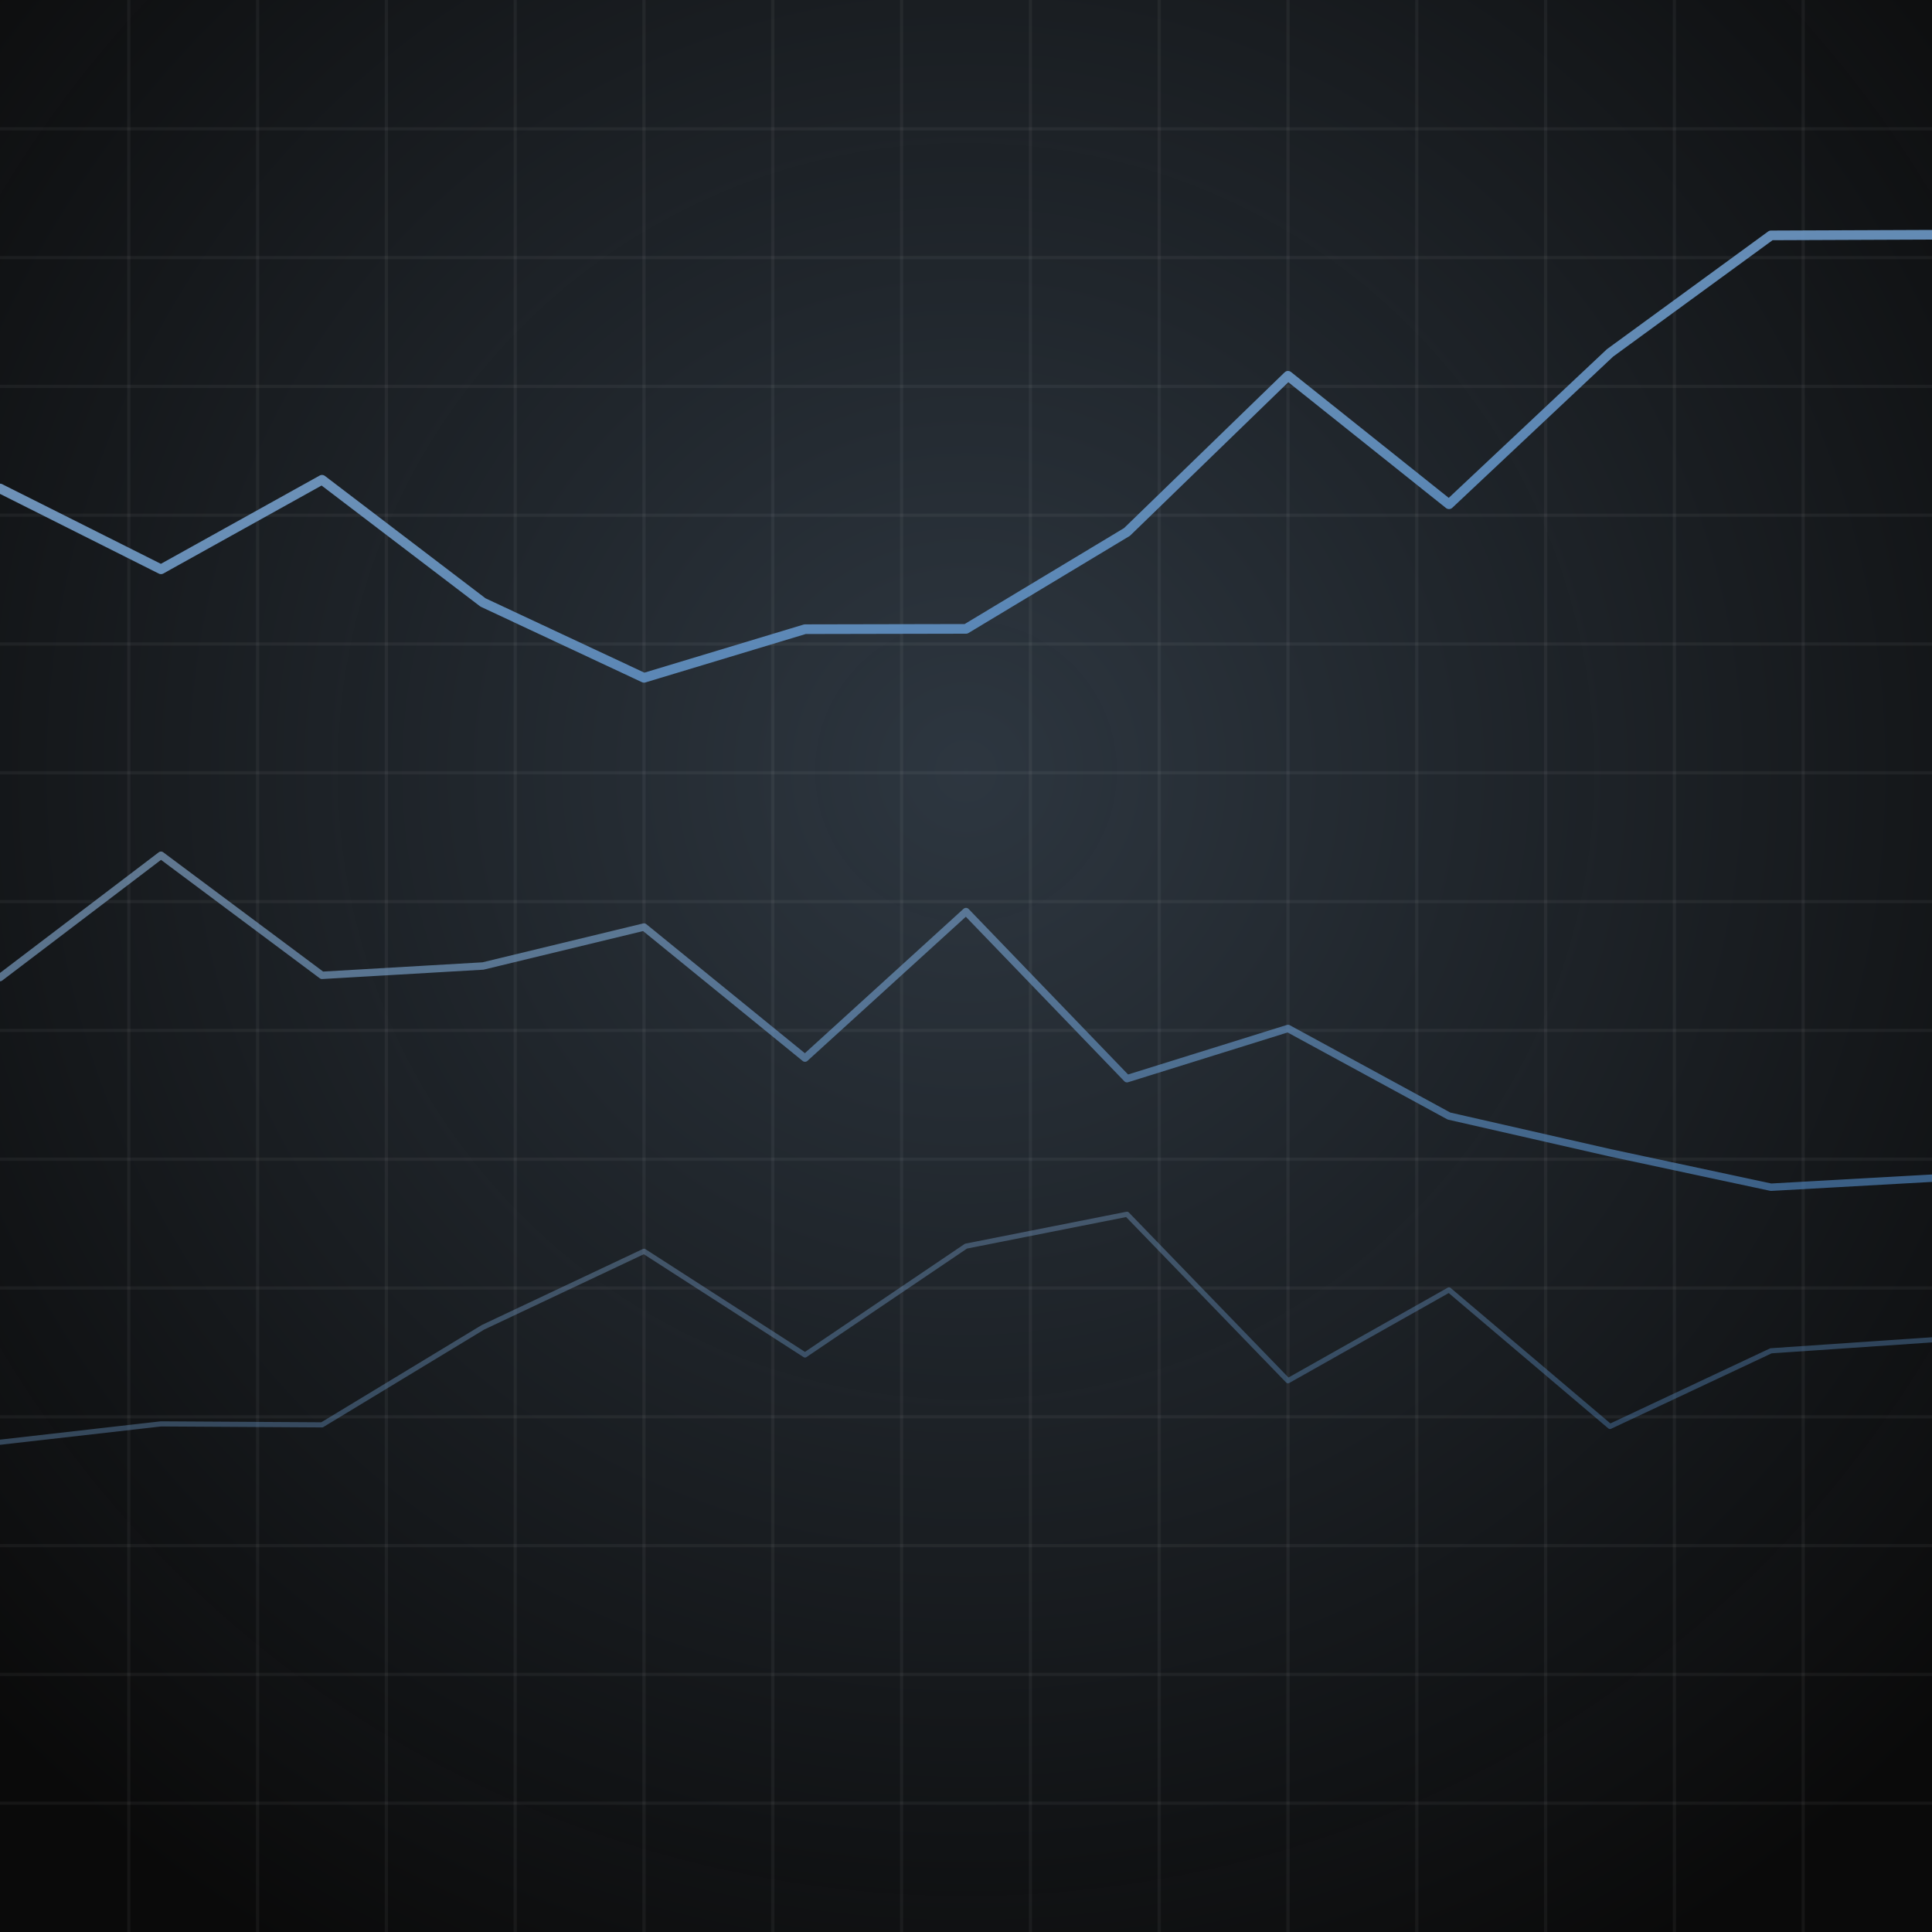
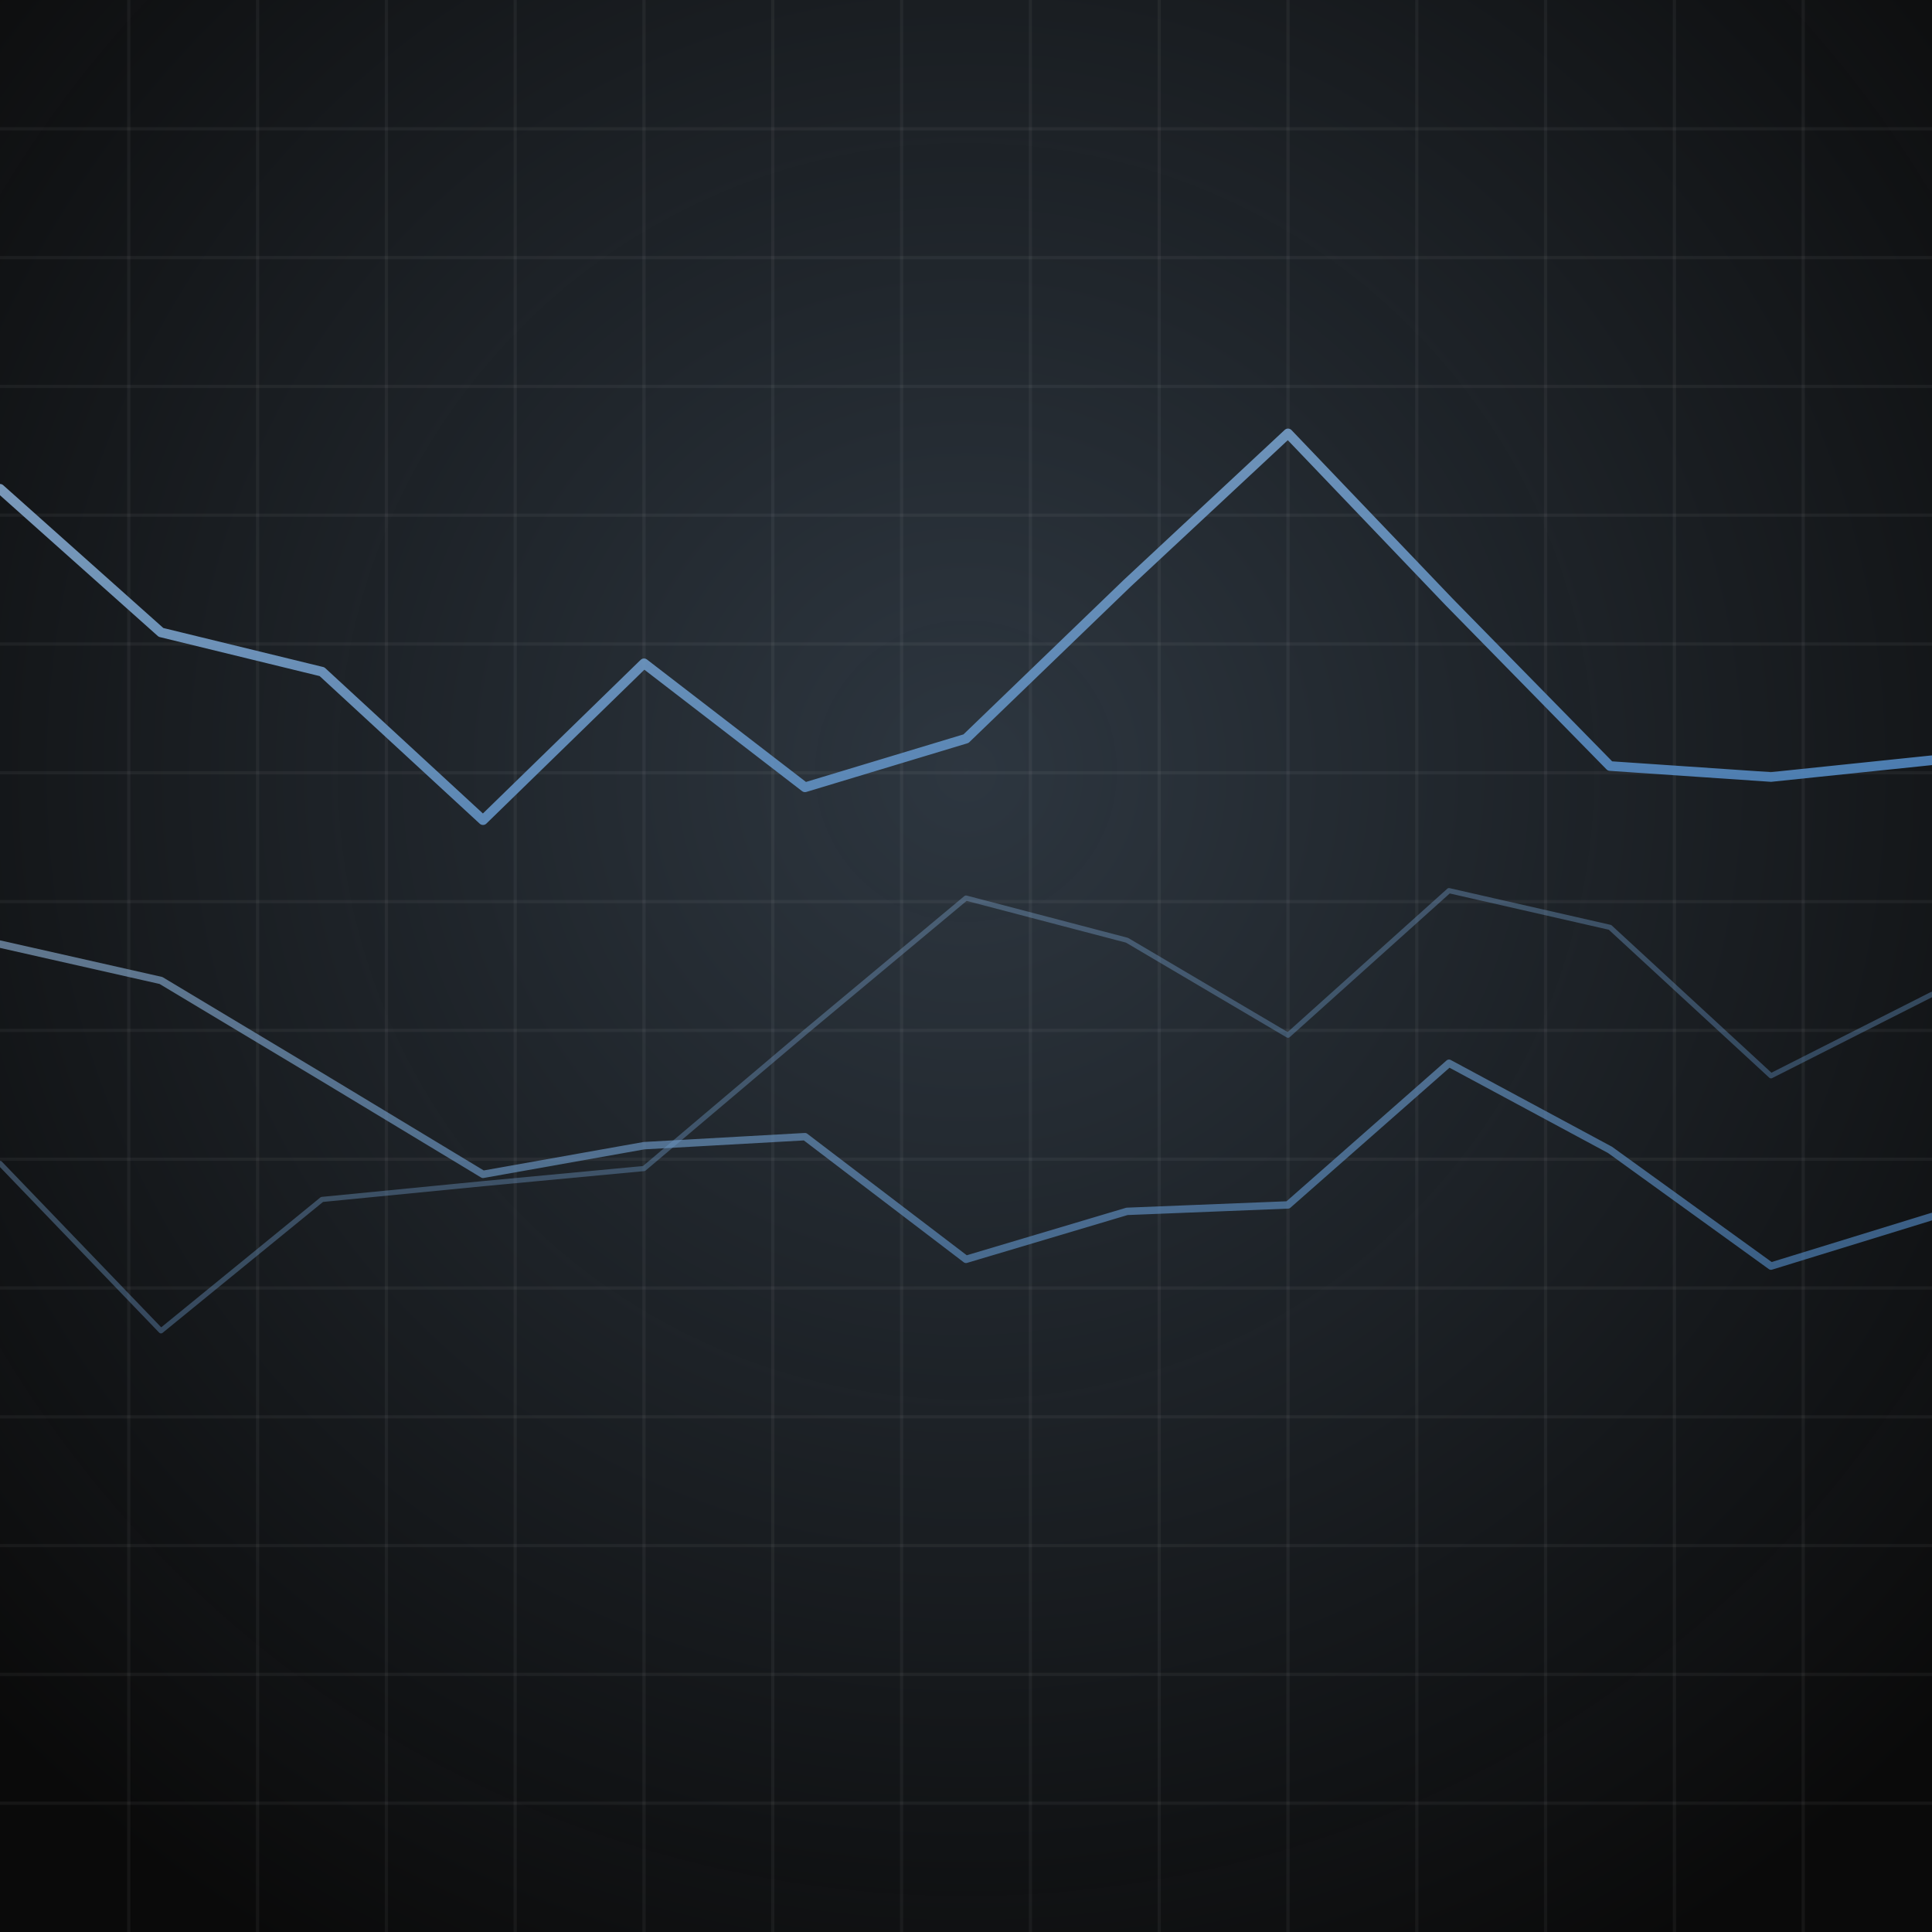
<svg xmlns="http://www.w3.org/2000/svg" viewBox="0 0 600 600" width="600" height="600">
  <defs>
-     <linearGradient id="g5" x1="0" y1="0" x2="1" y2="1">
+     <linearGradient id="g7" x1="0" y1="0" x2="1" y2="1">
      <stop offset="0" stop-color="#89AACC" />
      <stop offset="1" stop-color="#4E85BF" />
    </linearGradient>
-     <radialGradient id="glow5" cx="0.5" cy="0.4" r="0.7">
+     <radialGradient id="glow7" cx="0.5" cy="0.4" r="0.7">
      <stop offset="0" stop-color="#89AACC" stop-opacity="0.28" />
      <stop offset="1" stop-color="#89AACC" stop-opacity="0" />
    </radialGradient>
  </defs>
  <rect width="600" height="600" fill="#0a0a0a" />
-   <rect width="600" height="600" fill="url(#glow5)" />
+   <rect width="600" height="600" fill="url(#glow7)" />
  <line x1="40" y1="0" x2="40" y2="600" stroke="#ffffff" stroke-opacity="0.05" />
  <line x1="80" y1="0" x2="80" y2="600" stroke="#ffffff" stroke-opacity="0.05" />
  <line x1="120" y1="0" x2="120" y2="600" stroke="#ffffff" stroke-opacity="0.05" />
  <line x1="160" y1="0" x2="160" y2="600" stroke="#ffffff" stroke-opacity="0.05" />
  <line x1="200" y1="0" x2="200" y2="600" stroke="#ffffff" stroke-opacity="0.05" />
  <line x1="240" y1="0" x2="240" y2="600" stroke="#ffffff" stroke-opacity="0.05" />
  <line x1="280" y1="0" x2="280" y2="600" stroke="#ffffff" stroke-opacity="0.05" />
  <line x1="320" y1="0" x2="320" y2="600" stroke="#ffffff" stroke-opacity="0.05" />
  <line x1="360" y1="0" x2="360" y2="600" stroke="#ffffff" stroke-opacity="0.05" />
  <line x1="400" y1="0" x2="400" y2="600" stroke="#ffffff" stroke-opacity="0.05" />
  <line x1="440" y1="0" x2="440" y2="600" stroke="#ffffff" stroke-opacity="0.05" />
  <line x1="480" y1="0" x2="480" y2="600" stroke="#ffffff" stroke-opacity="0.05" />
  <line x1="520" y1="0" x2="520" y2="600" stroke="#ffffff" stroke-opacity="0.05" />
  <line x1="560" y1="0" x2="560" y2="600" stroke="#ffffff" stroke-opacity="0.05" />
  <line x1="0" y1="40" x2="600" y2="40" stroke="#ffffff" stroke-opacity="0.05" />
  <line x1="0" y1="80" x2="600" y2="80" stroke="#ffffff" stroke-opacity="0.05" />
  <line x1="0" y1="120" x2="600" y2="120" stroke="#ffffff" stroke-opacity="0.05" />
  <line x1="0" y1="160" x2="600" y2="160" stroke="#ffffff" stroke-opacity="0.05" />
  <line x1="0" y1="200" x2="600" y2="200" stroke="#ffffff" stroke-opacity="0.05" />
  <line x1="0" y1="240" x2="600" y2="240" stroke="#ffffff" stroke-opacity="0.05" />
  <line x1="0" y1="280" x2="600" y2="280" stroke="#ffffff" stroke-opacity="0.05" />
  <line x1="0" y1="320" x2="600" y2="320" stroke="#ffffff" stroke-opacity="0.05" />
  <line x1="0" y1="360" x2="600" y2="360" stroke="#ffffff" stroke-opacity="0.05" />
  <line x1="0" y1="400" x2="600" y2="400" stroke="#ffffff" stroke-opacity="0.05" />
  <line x1="0" y1="440" x2="600" y2="440" stroke="#ffffff" stroke-opacity="0.05" />
  <line x1="0" y1="480" x2="600" y2="480" stroke="#ffffff" stroke-opacity="0.05" />
  <line x1="0" y1="520" x2="600" y2="520" stroke="#ffffff" stroke-opacity="0.05" />
  <line x1="0" y1="560" x2="600" y2="560" stroke="#ffffff" stroke-opacity="0.05" />
-   <polyline points="0.0,151.7 50.0,176.8 100.0,149.0 150.0,187.1 200.0,210.5 250.0,195.4 300.0,195.3 350.0,165.2 400.0,116.7 450.0,156.6 500.0,109.6 550.0,73.1 600.0,72.9" fill="none" stroke="url(#g5)" stroke-width="3" stroke-opacity="0.9" stroke-linecap="round" stroke-linejoin="round" />
-   <polyline points="0.0,303.6 50.0,265.6 100.0,302.9 150.0,300.0 200.0,287.9 250.0,328.6 300.0,283.1 350.0,335.0 400.0,319.4 450.0,346.6 500.0,358.0 550.0,368.7 600.0,365.9" fill="none" stroke="url(#g5)" stroke-width="2.3" stroke-opacity="0.65" stroke-linecap="round" stroke-linejoin="round" />
-   <polyline points="0.0,447.9 50.0,442.2 100.0,442.5 150.0,412.2 200.0,388.6 250.0,420.8 300.0,387.0 350.0,377.1 400.0,428.8 450.0,400.6 500.0,443.0 550.0,419.5 600.0,416.1" fill="none" stroke="url(#g5)" stroke-width="1.6" stroke-opacity="0.4" stroke-linecap="round" stroke-linejoin="round" />
+   <polyline points="0.0,151.8 50.0,196.4 100.0,208.6 150.0,254.7 200.0,206.0 250.0,244.5 300.0,229.4 350.0,181.2 400.0,134.6 450.0,186.9 500.0,237.9 550.0,241.3 600.0,236.1" fill="none" stroke="url(#g7)" stroke-width="3" stroke-opacity="0.9" stroke-linecap="round" stroke-linejoin="round" />
+   <polyline points="0.0,293.2 50.0,304.5 100.0,334.5 150.0,364.7 200.0,355.8 250.0,353.0 300.0,391.1 350.0,376.2 400.0,374.2 450.0,330.2 500.0,357.1 550.0,393.2 600.0,377.8" fill="none" stroke="url(#g7)" stroke-width="2.3" stroke-opacity="0.65" stroke-linecap="round" stroke-linejoin="round" />
+   <polyline points="0.0,361.3 50.0,413.3 100.0,372.5 150.0,367.6 200.0,362.9 250.0,320.6 300.0,278.9 350.0,292.0 400.0,321.5 450.0,276.6 500.0,288.0 550.0,334.1 600.0,308.8" fill="none" stroke="url(#g7)" stroke-width="1.6" stroke-opacity="0.4" stroke-linecap="round" stroke-linejoin="round" />
</svg>
